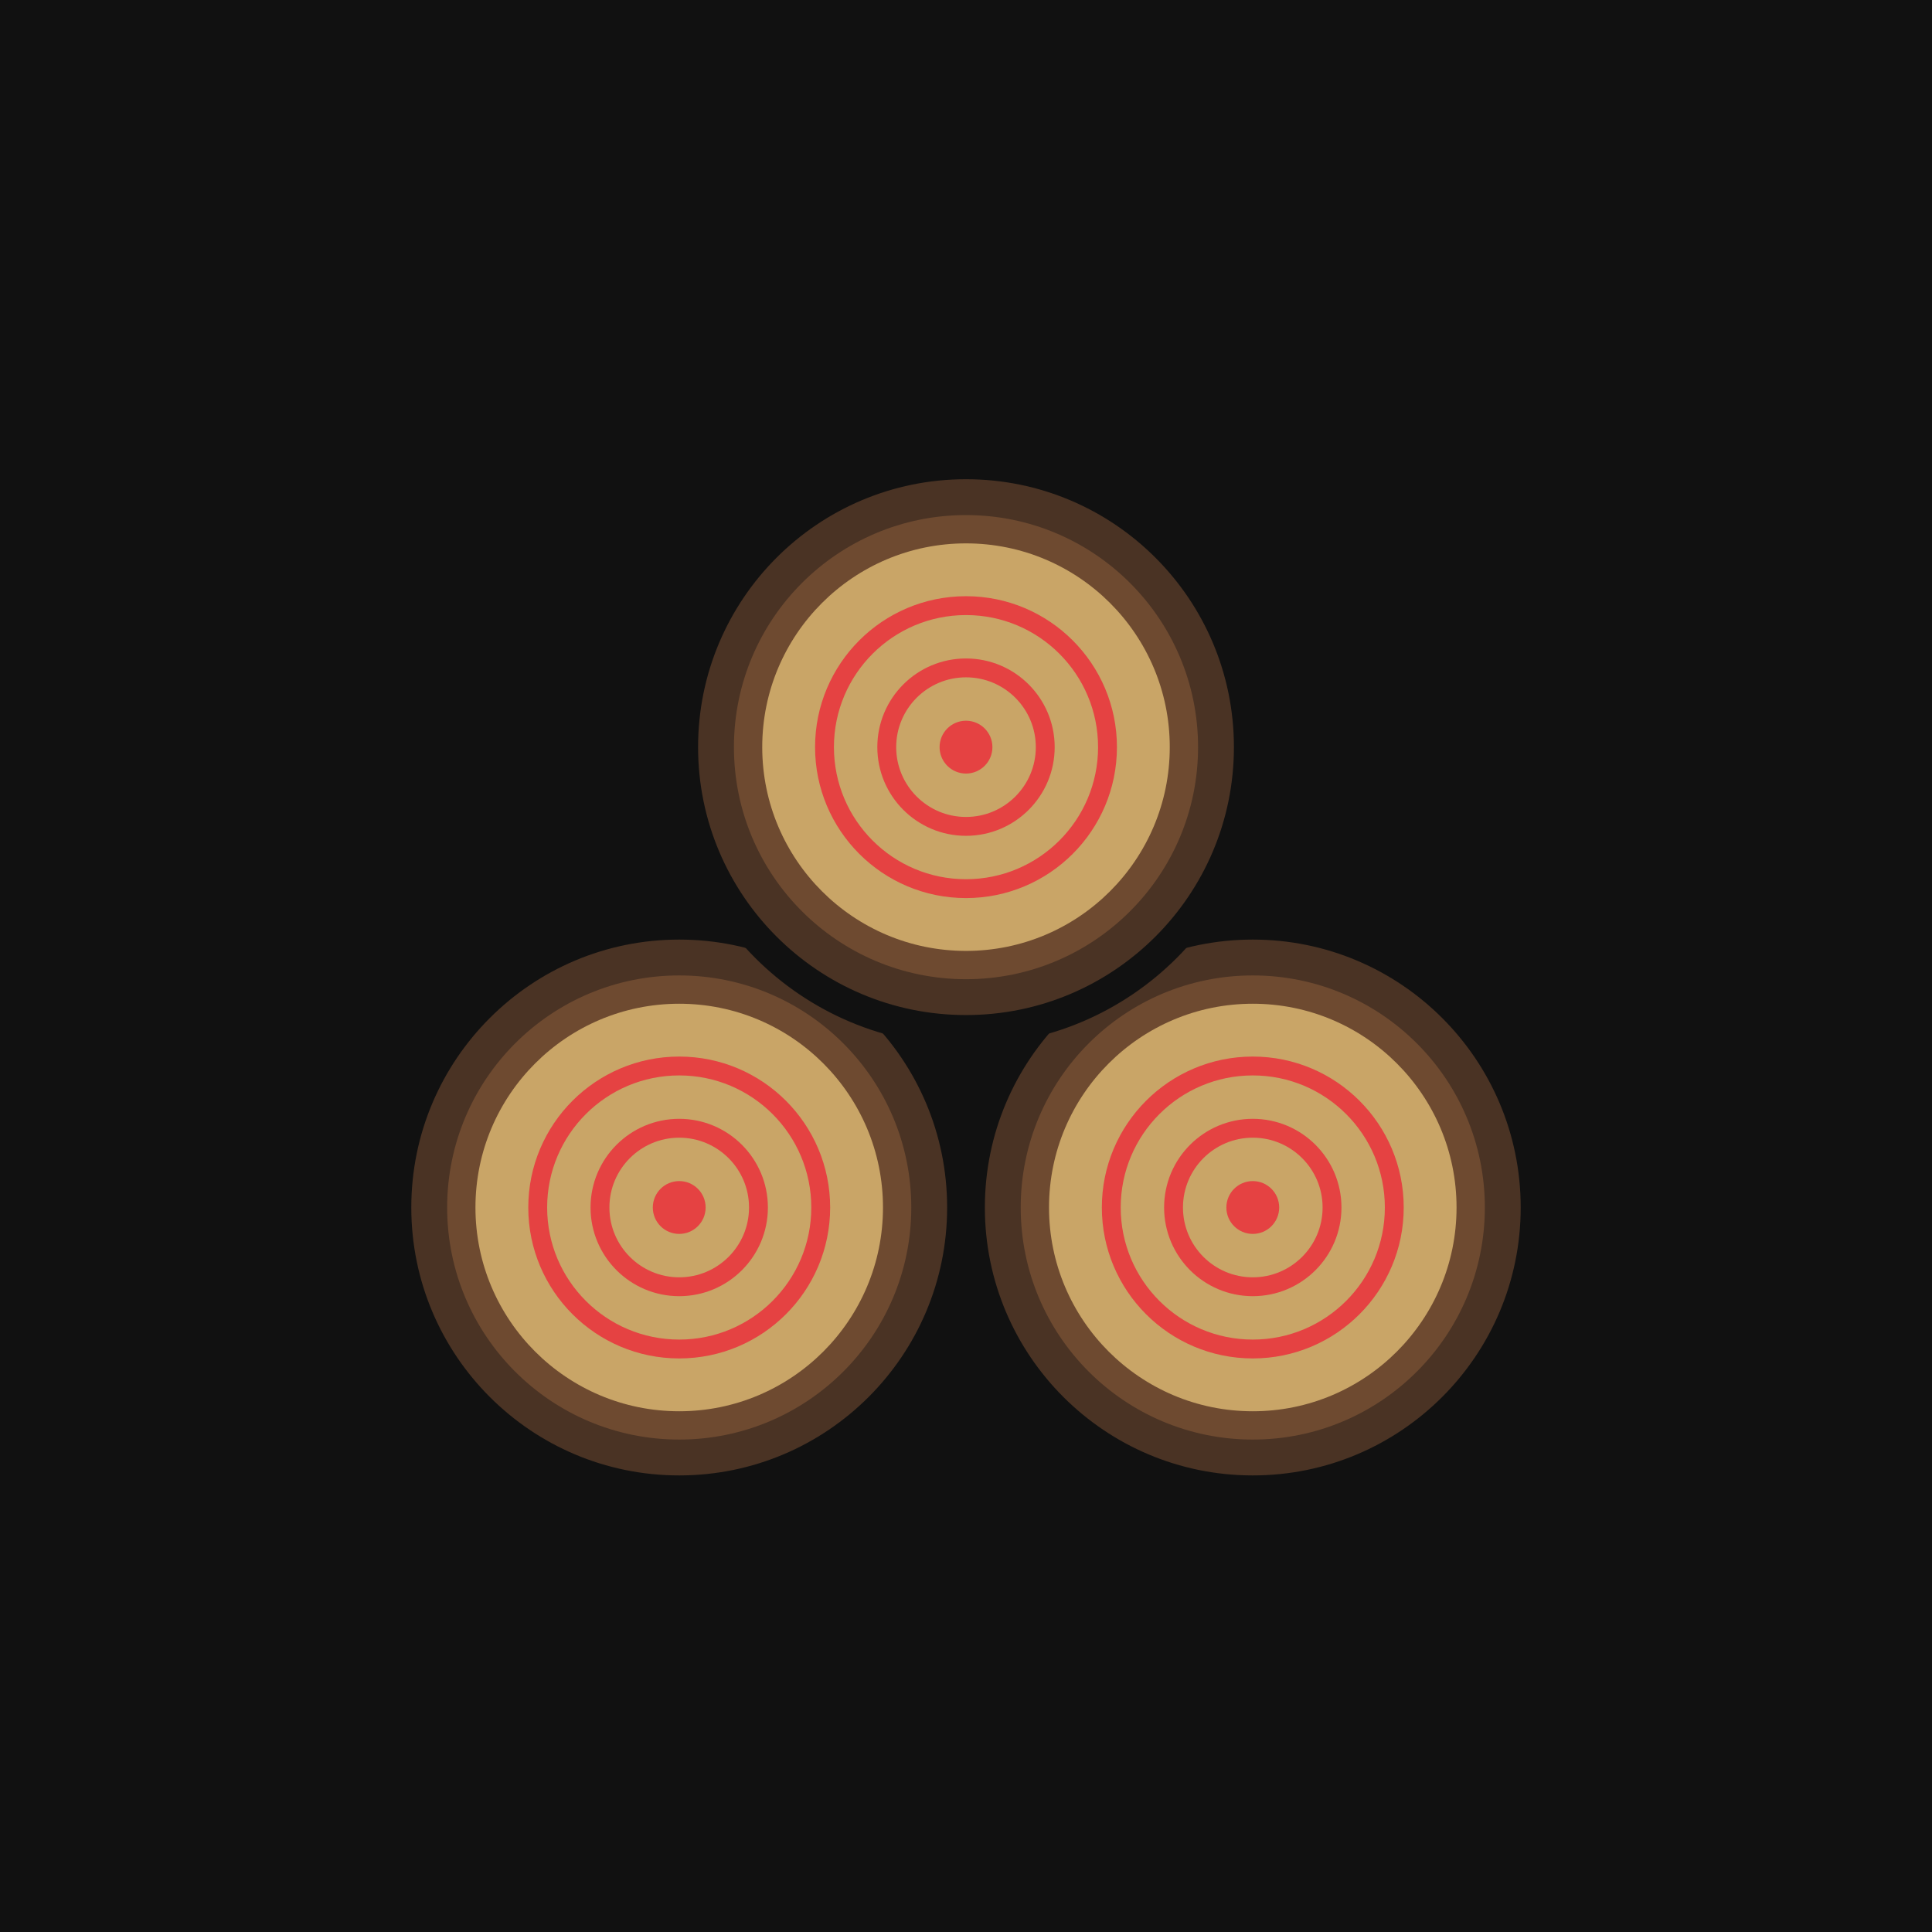
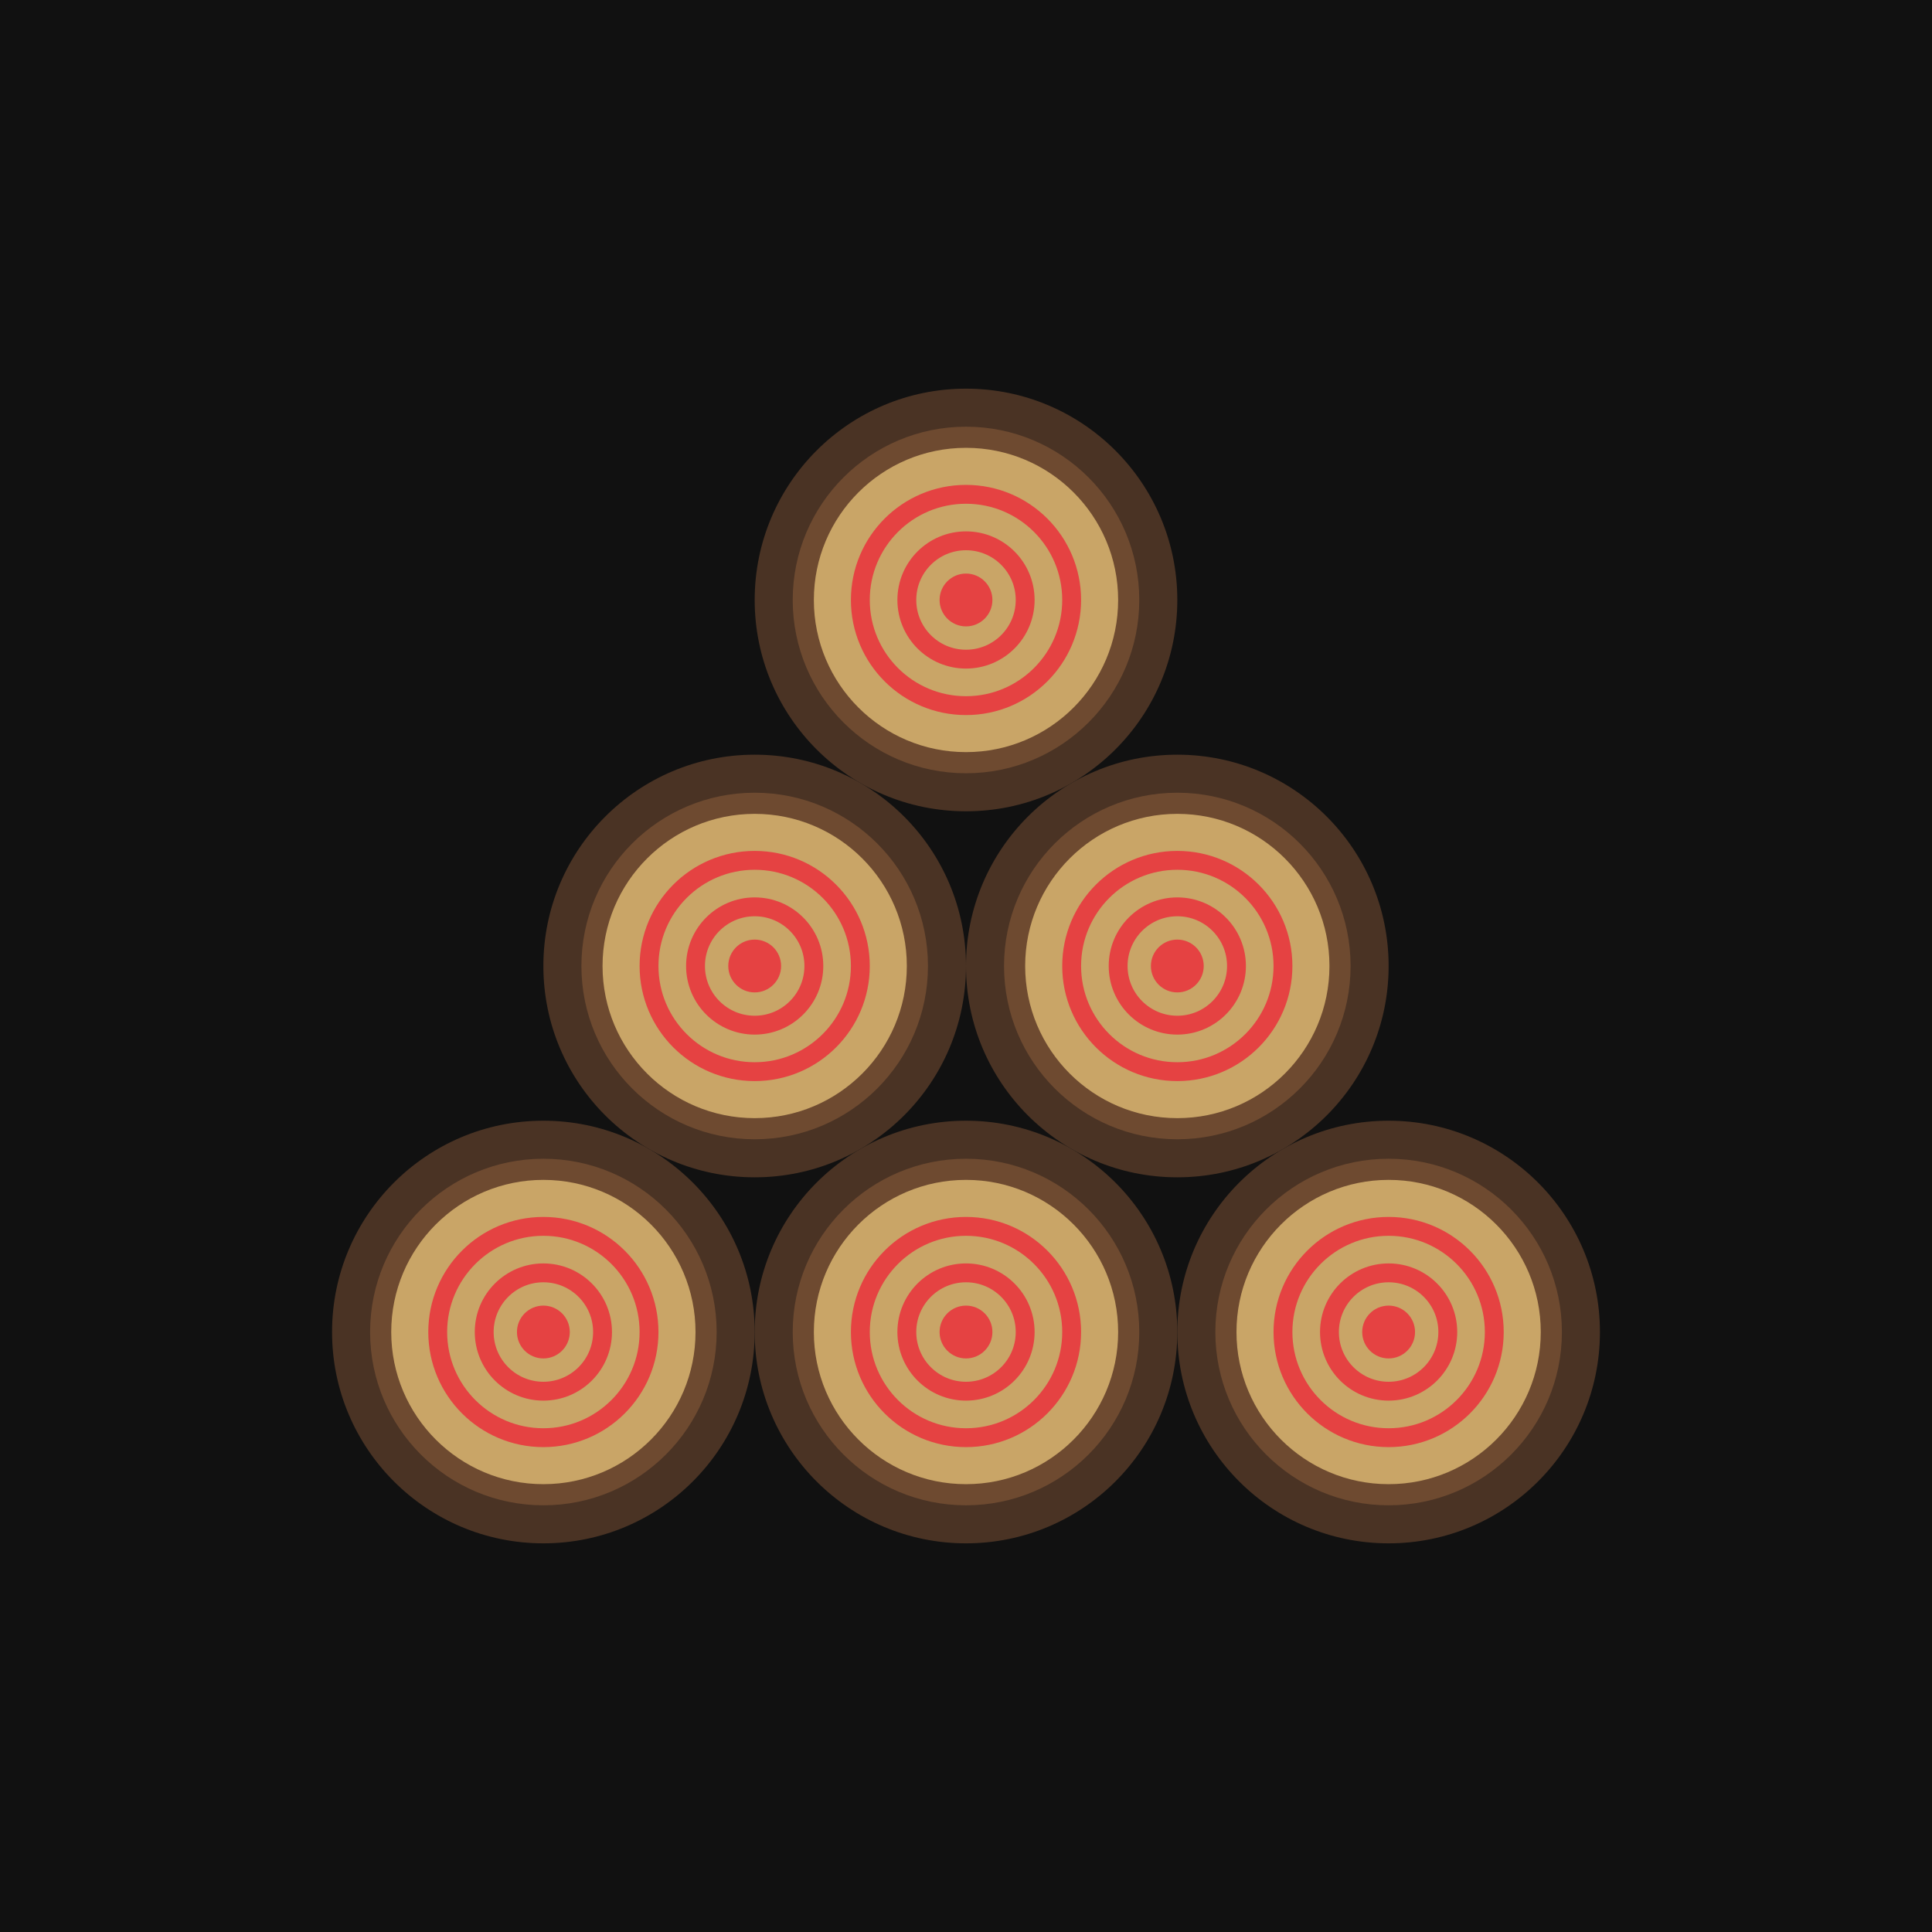
<svg xmlns="http://www.w3.org/2000/svg" viewBox="0 0 1024 1024" width="1024" height="1024">
  <rect width="1024" height="1024" fill="#111111" />
-   <circle cx="360" cy="640" r="150" fill="#4A3324" stroke="#111111" stroke-width="16" />
-   <circle cx="360" cy="640" r="123" fill="#6E4A30" />
-   <circle cx="360" cy="640" r="108" fill="#C9A567" />
-   <circle cx="360" cy="640" r="75" fill="none" stroke="#E54242" stroke-width="10" />
-   <circle cx="360" cy="640" r="42" fill="none" stroke="#E54242" stroke-width="10" />
-   <circle cx="360" cy="640" r="14" fill="#E54242" />
-   <circle cx="664" cy="640" r="150" fill="#4A3324" stroke="#111111" stroke-width="16" />
-   <circle cx="664" cy="640" r="123" fill="#6E4A30" />
-   <circle cx="664" cy="640" r="108" fill="#C9A567" />
-   <circle cx="664" cy="640" r="75" fill="none" stroke="#E54242" stroke-width="10" />
-   <circle cx="664" cy="640" r="42" fill="none" stroke="#E54242" stroke-width="10" />
-   <circle cx="664" cy="640" r="14" fill="#E54242" />
-   <circle cx="512" cy="396" r="150" fill="#4A3324" stroke="#111111" stroke-width="16" />
-   <circle cx="512" cy="396" r="123" fill="#6E4A30" />
-   <circle cx="512" cy="396" r="108" fill="#C9A567" />
-   <circle cx="512" cy="396" r="75" fill="none" stroke="#E54242" stroke-width="10" />
-   <circle cx="512" cy="396" r="42" fill="none" stroke="#E54242" stroke-width="10" />
-   <circle cx="512" cy="396" r="14" fill="#E54242" />
+   <circle cx="288" cy="706" r="112" fill="#4A3324" />
+   <circle cx="288" cy="706" r="91.84" fill="#6E4A30" />
+   <circle cx="288" cy="706" r="80.64" fill="#C9A567" />
+   <circle cx="288" cy="706" r="56" fill="none" stroke="#E54242" stroke-width="10" />
+   <circle cx="288" cy="706" r="31.36" fill="none" stroke="#E54242" stroke-width="10" />
+   <circle cx="288" cy="706" r="14" fill="#E54242" />
+   <circle cx="512" cy="706" r="112" fill="#4A3324" />
+   <circle cx="512" cy="706" r="91.84" fill="#6E4A30" />
+   <circle cx="512" cy="706" r="80.64" fill="#C9A567" />
+   <circle cx="512" cy="706" r="56" fill="none" stroke="#E54242" stroke-width="10" />
+   <circle cx="512" cy="706" r="31.36" fill="none" stroke="#E54242" stroke-width="10" />
+   <circle cx="512" cy="706" r="14" fill="#E54242" />
+   <circle cx="736" cy="706" r="112" fill="#4A3324" />
+   <circle cx="736" cy="706" r="91.84" fill="#6E4A30" />
+   <circle cx="736" cy="706" r="80.64" fill="#C9A567" />
+   <circle cx="736" cy="706" r="56" fill="none" stroke="#E54242" stroke-width="10" />
+   <circle cx="736" cy="706" r="31.36" fill="none" stroke="#E54242" stroke-width="10" />
+   <circle cx="736" cy="706" r="14" fill="#E54242" />
+   <circle cx="400" cy="512" r="112" fill="#4A3324" />
+   <circle cx="400" cy="512" r="91.84" fill="#6E4A30" />
+   <circle cx="400" cy="512" r="80.64" fill="#C9A567" />
+   <circle cx="400" cy="512" r="56" fill="none" stroke="#E54242" stroke-width="10" />
+   <circle cx="400" cy="512" r="31.36" fill="none" stroke="#E54242" stroke-width="10" />
+   <circle cx="400" cy="512" r="14" fill="#E54242" />
+   <circle cx="624" cy="512" r="112" fill="#4A3324" />
+   <circle cx="624" cy="512" r="91.84" fill="#6E4A30" />
+   <circle cx="624" cy="512" r="80.64" fill="#C9A567" />
+   <circle cx="624" cy="512" r="56" fill="none" stroke="#E54242" stroke-width="10" />
+   <circle cx="624" cy="512" r="31.36" fill="none" stroke="#E54242" stroke-width="10" />
+   <circle cx="624" cy="512" r="14" fill="#E54242" />
+   <circle cx="512" cy="318" r="112" fill="#4A3324" />
+   <circle cx="512" cy="318" r="91.84" fill="#6E4A30" />
+   <circle cx="512" cy="318" r="80.64" fill="#C9A567" />
+   <circle cx="512" cy="318" r="56" fill="none" stroke="#E54242" stroke-width="10" />
+   <circle cx="512" cy="318" r="31.36" fill="none" stroke="#E54242" stroke-width="10" />
+   <circle cx="512" cy="318" r="14" fill="#E54242" />
</svg>
